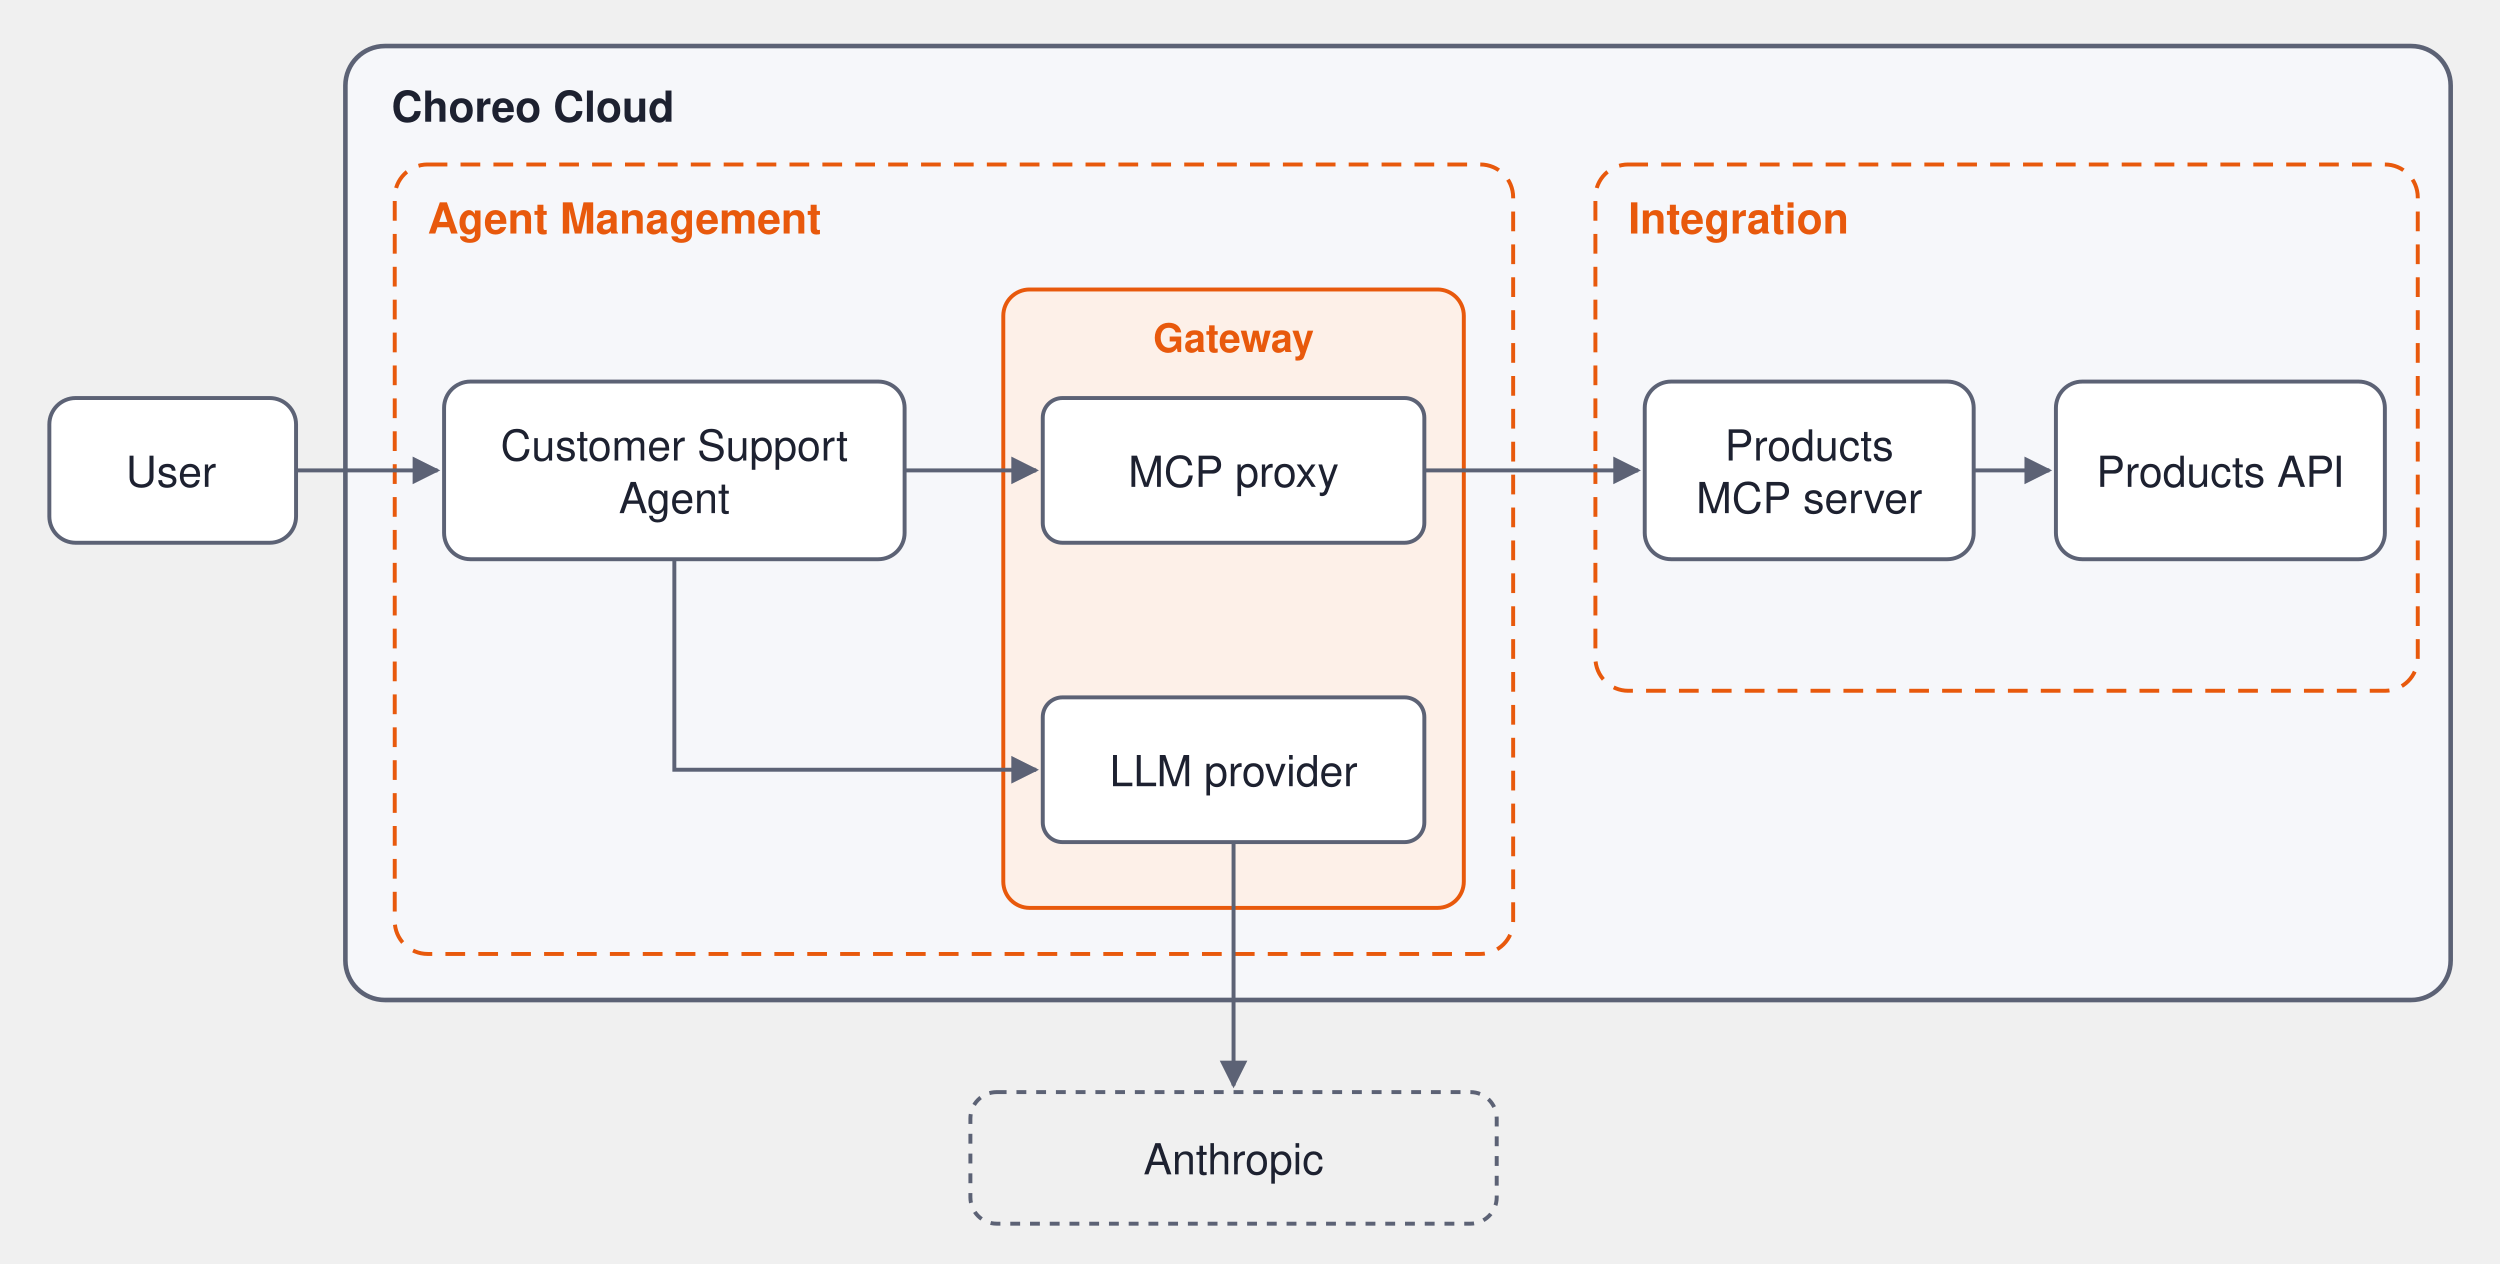
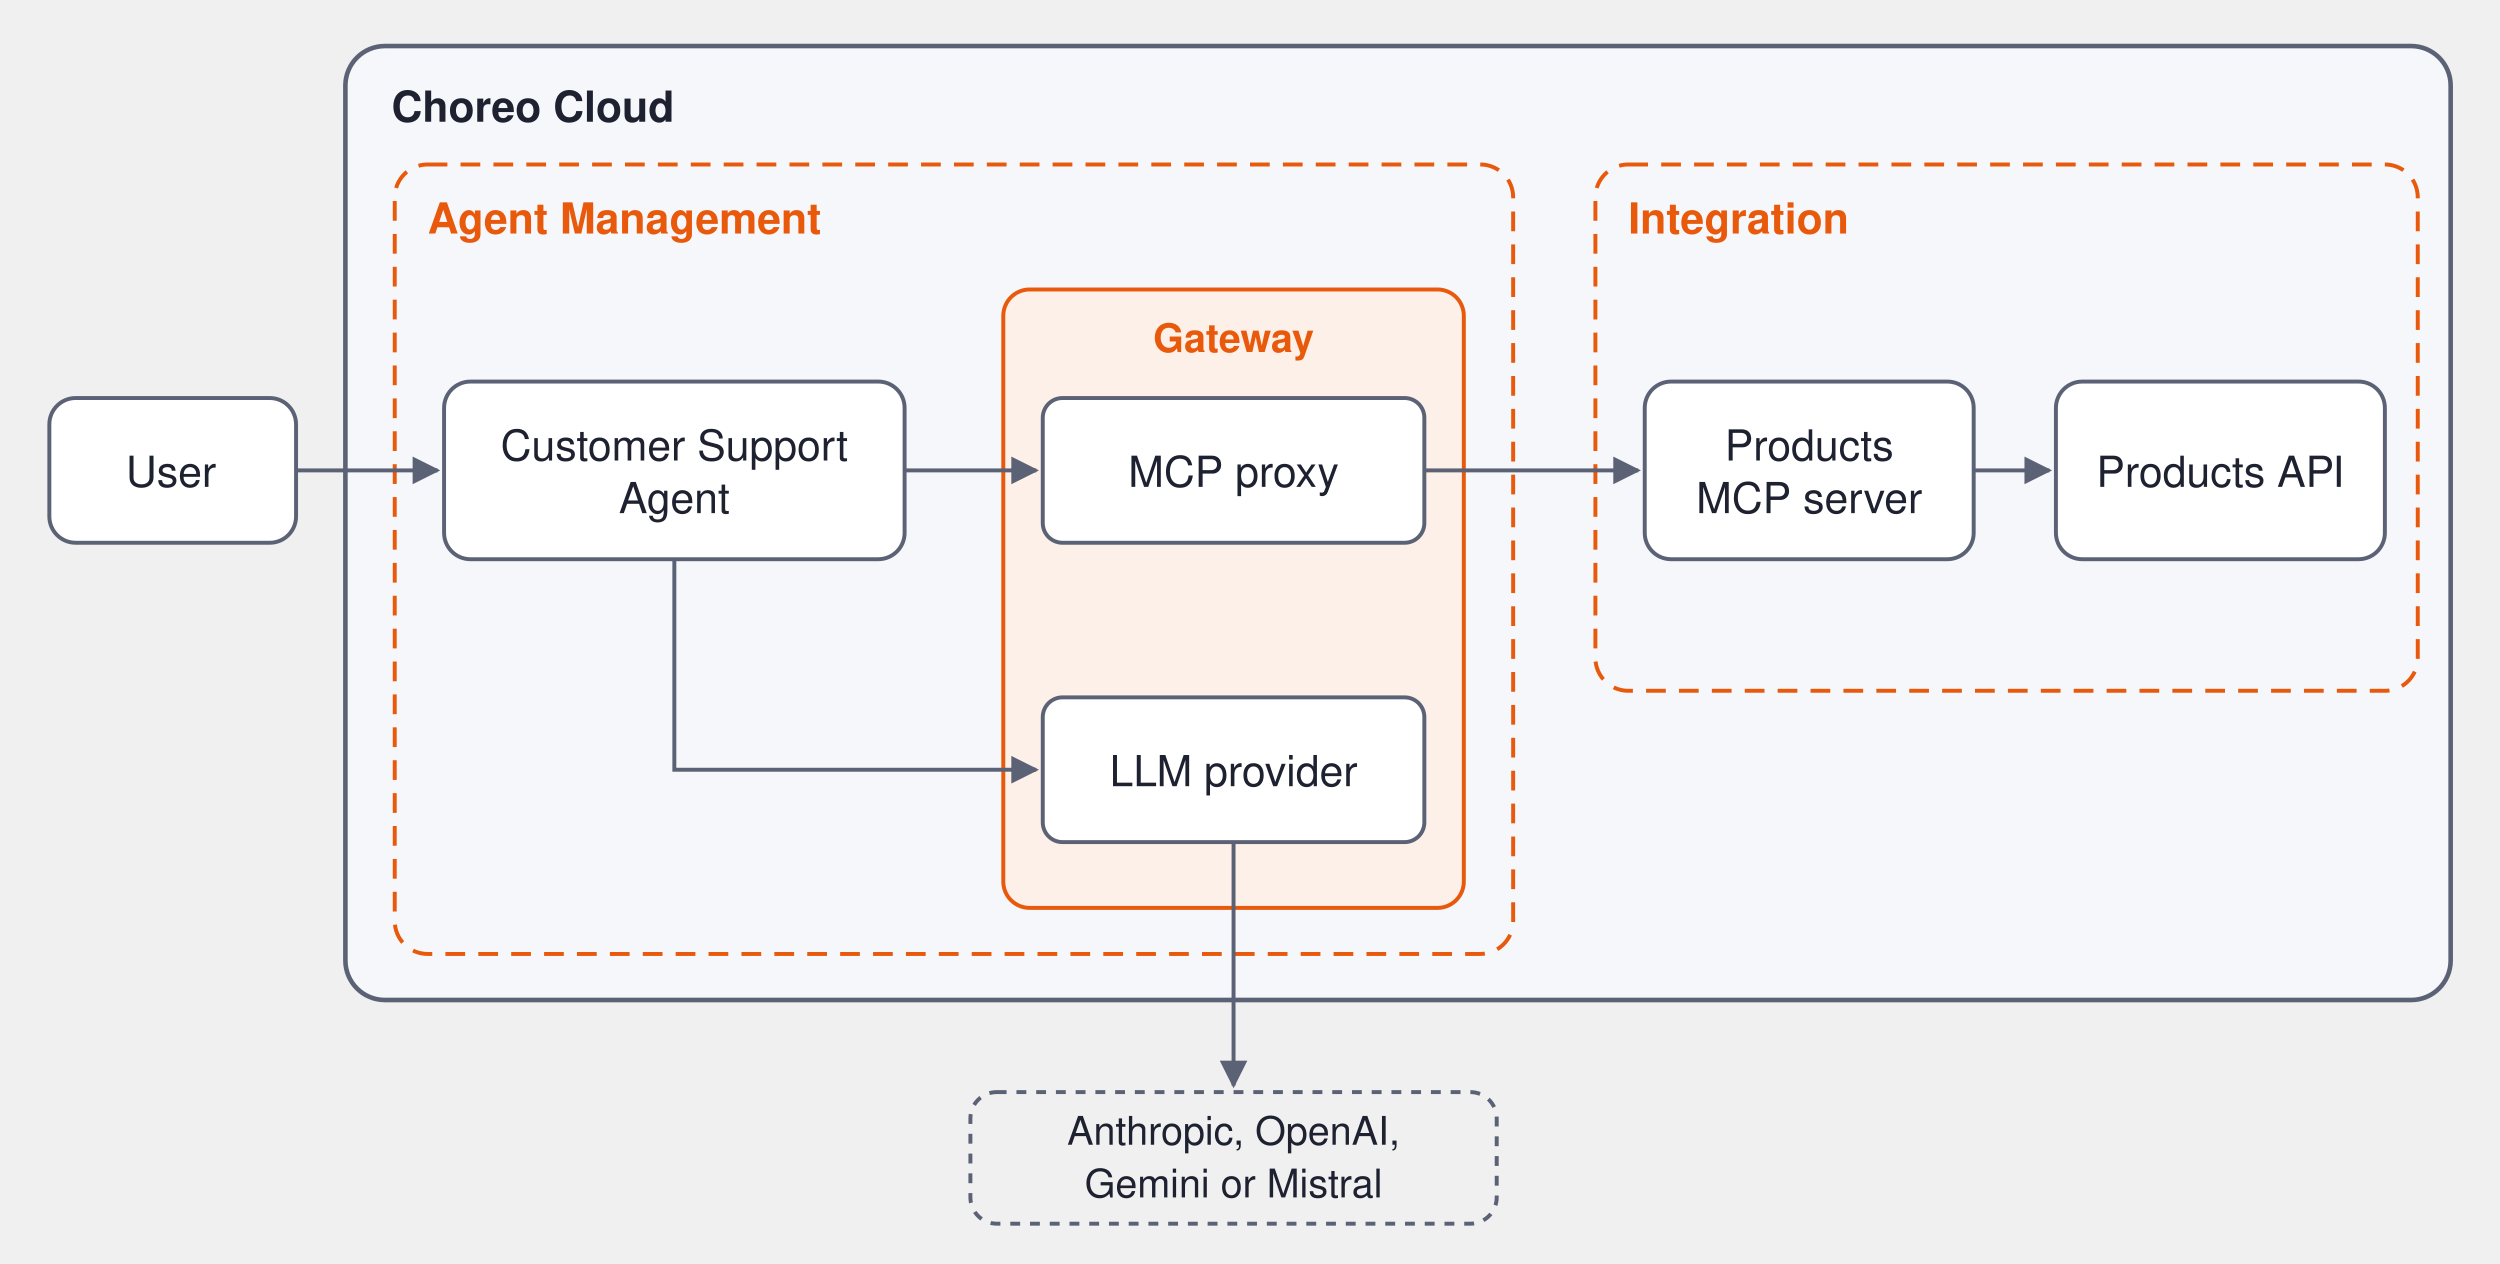
<svg xmlns="http://www.w3.org/2000/svg" viewBox="0 0 760 384" width="760" height="384" role="img" aria-labelledby="t d" font-family="-apple-system, BlinkMacSystemFont, 'Segoe UI', Helvetica, Arial, sans-serif" font-size="13">
  <style>
    .node{fill:#ffffff;stroke:#5c6275;stroke-width:1.2}
    .outside{fill:none;stroke:#5c6275;stroke-width:1.2;stroke-dasharray:3 3}
    .cloud{fill:#f6f7fa;stroke:#5c6275;stroke-width:1.4}
    .cloudName{fill:#1d2130;font-weight:700}
    .platform{fill:none;stroke:#e8590c;stroke-width:1.2;stroke-dasharray:6 4}
    .gateway{fill:#fdf0e8;stroke:#e8590c;stroke-width:1.2}
    .name{fill:#1d2130;text-anchor:middle}
    .where{fill:#e8590c;font-weight:600}
    .flow{fill:none;stroke:#5c6275;stroke-width:1.2}
    .head{fill:#5c6275}
  </style>
  <defs>
    <marker id="arrow" viewBox="0 0 10 10" refX="9" refY="5" markerWidth="7" markerHeight="7" orient="auto">
      <path class="head" d="M0,0 L10,5 L0,10 z" />
    </marker>
  </defs>
  <rect class="node" x="15" y="121" width="75" height="44" rx="8" />
  <rect class="cloud" x="105" y="14" width="640" height="290" rx="12" />
  <rect class="platform" x="120" y="50" width="340" height="240" rx="10" />
  <rect class="node" x="135" y="116" width="140" height="54" rx="8" />
  <rect class="gateway" x="305" y="88" width="140" height="188" rx="8" />
  <rect class="node" x="317" y="121" width="116" height="44" rx="6" />
  <rect class="node" x="317" y="212" width="116" height="44" rx="6" />
  <rect class="platform" x="485" y="50" width="250" height="160" rx="10" />
  <rect class="node" x="500" y="116" width="100" height="54" rx="8" />
  <rect class="node" x="625" y="116" width="100" height="54" rx="8" />
  <rect class="outside" x="295" y="332" width="160" height="40" rx="8" />
  <g class="name">
    <text x="52" y="148">User</text>
    <text x="205" y="140">Customer Support</text>
    <text x="205" y="156">Agent</text>
    <text x="375" y="148">MCP proxy</text>
    <text x="375" y="239">LLM provider</text>
    <text x="550" y="140">Products</text>
    <text x="550" y="156">MCP server</text>
    <text x="675" y="148">Products API</text>
-     <text x="375" y="357">Anthropic</text>
+     <text x="375" y="348" font-size="12">Anthropic, OpenAI,</text>
+     <text x="375" y="364" font-size="12">Gemini or Mistral</text>
  </g>
  <text class="cloudName" x="119" y="37">Choreo Cloud</text>
  <text class="where" x="130" y="71">Agent Management</text>
  <text class="where" x="375" y="107" font-size="12" text-anchor="middle">Gateway</text>
  <text class="where" x="495" y="71">Integration</text>
  <g class="flow" marker-end="url(#arrow)">
    <line x1="90" y1="143" x2="133" y2="143" />
    <line x1="275" y1="143" x2="315" y2="143" />
    <path d="M205,170 L205,234 L315,234" />
    <line x1="433" y1="143" x2="498" y2="143" />
    <line x1="600" y1="143" x2="623" y2="143" />
    <line x1="375" y1="256" x2="375" y2="330" />
  </g>
</svg>
